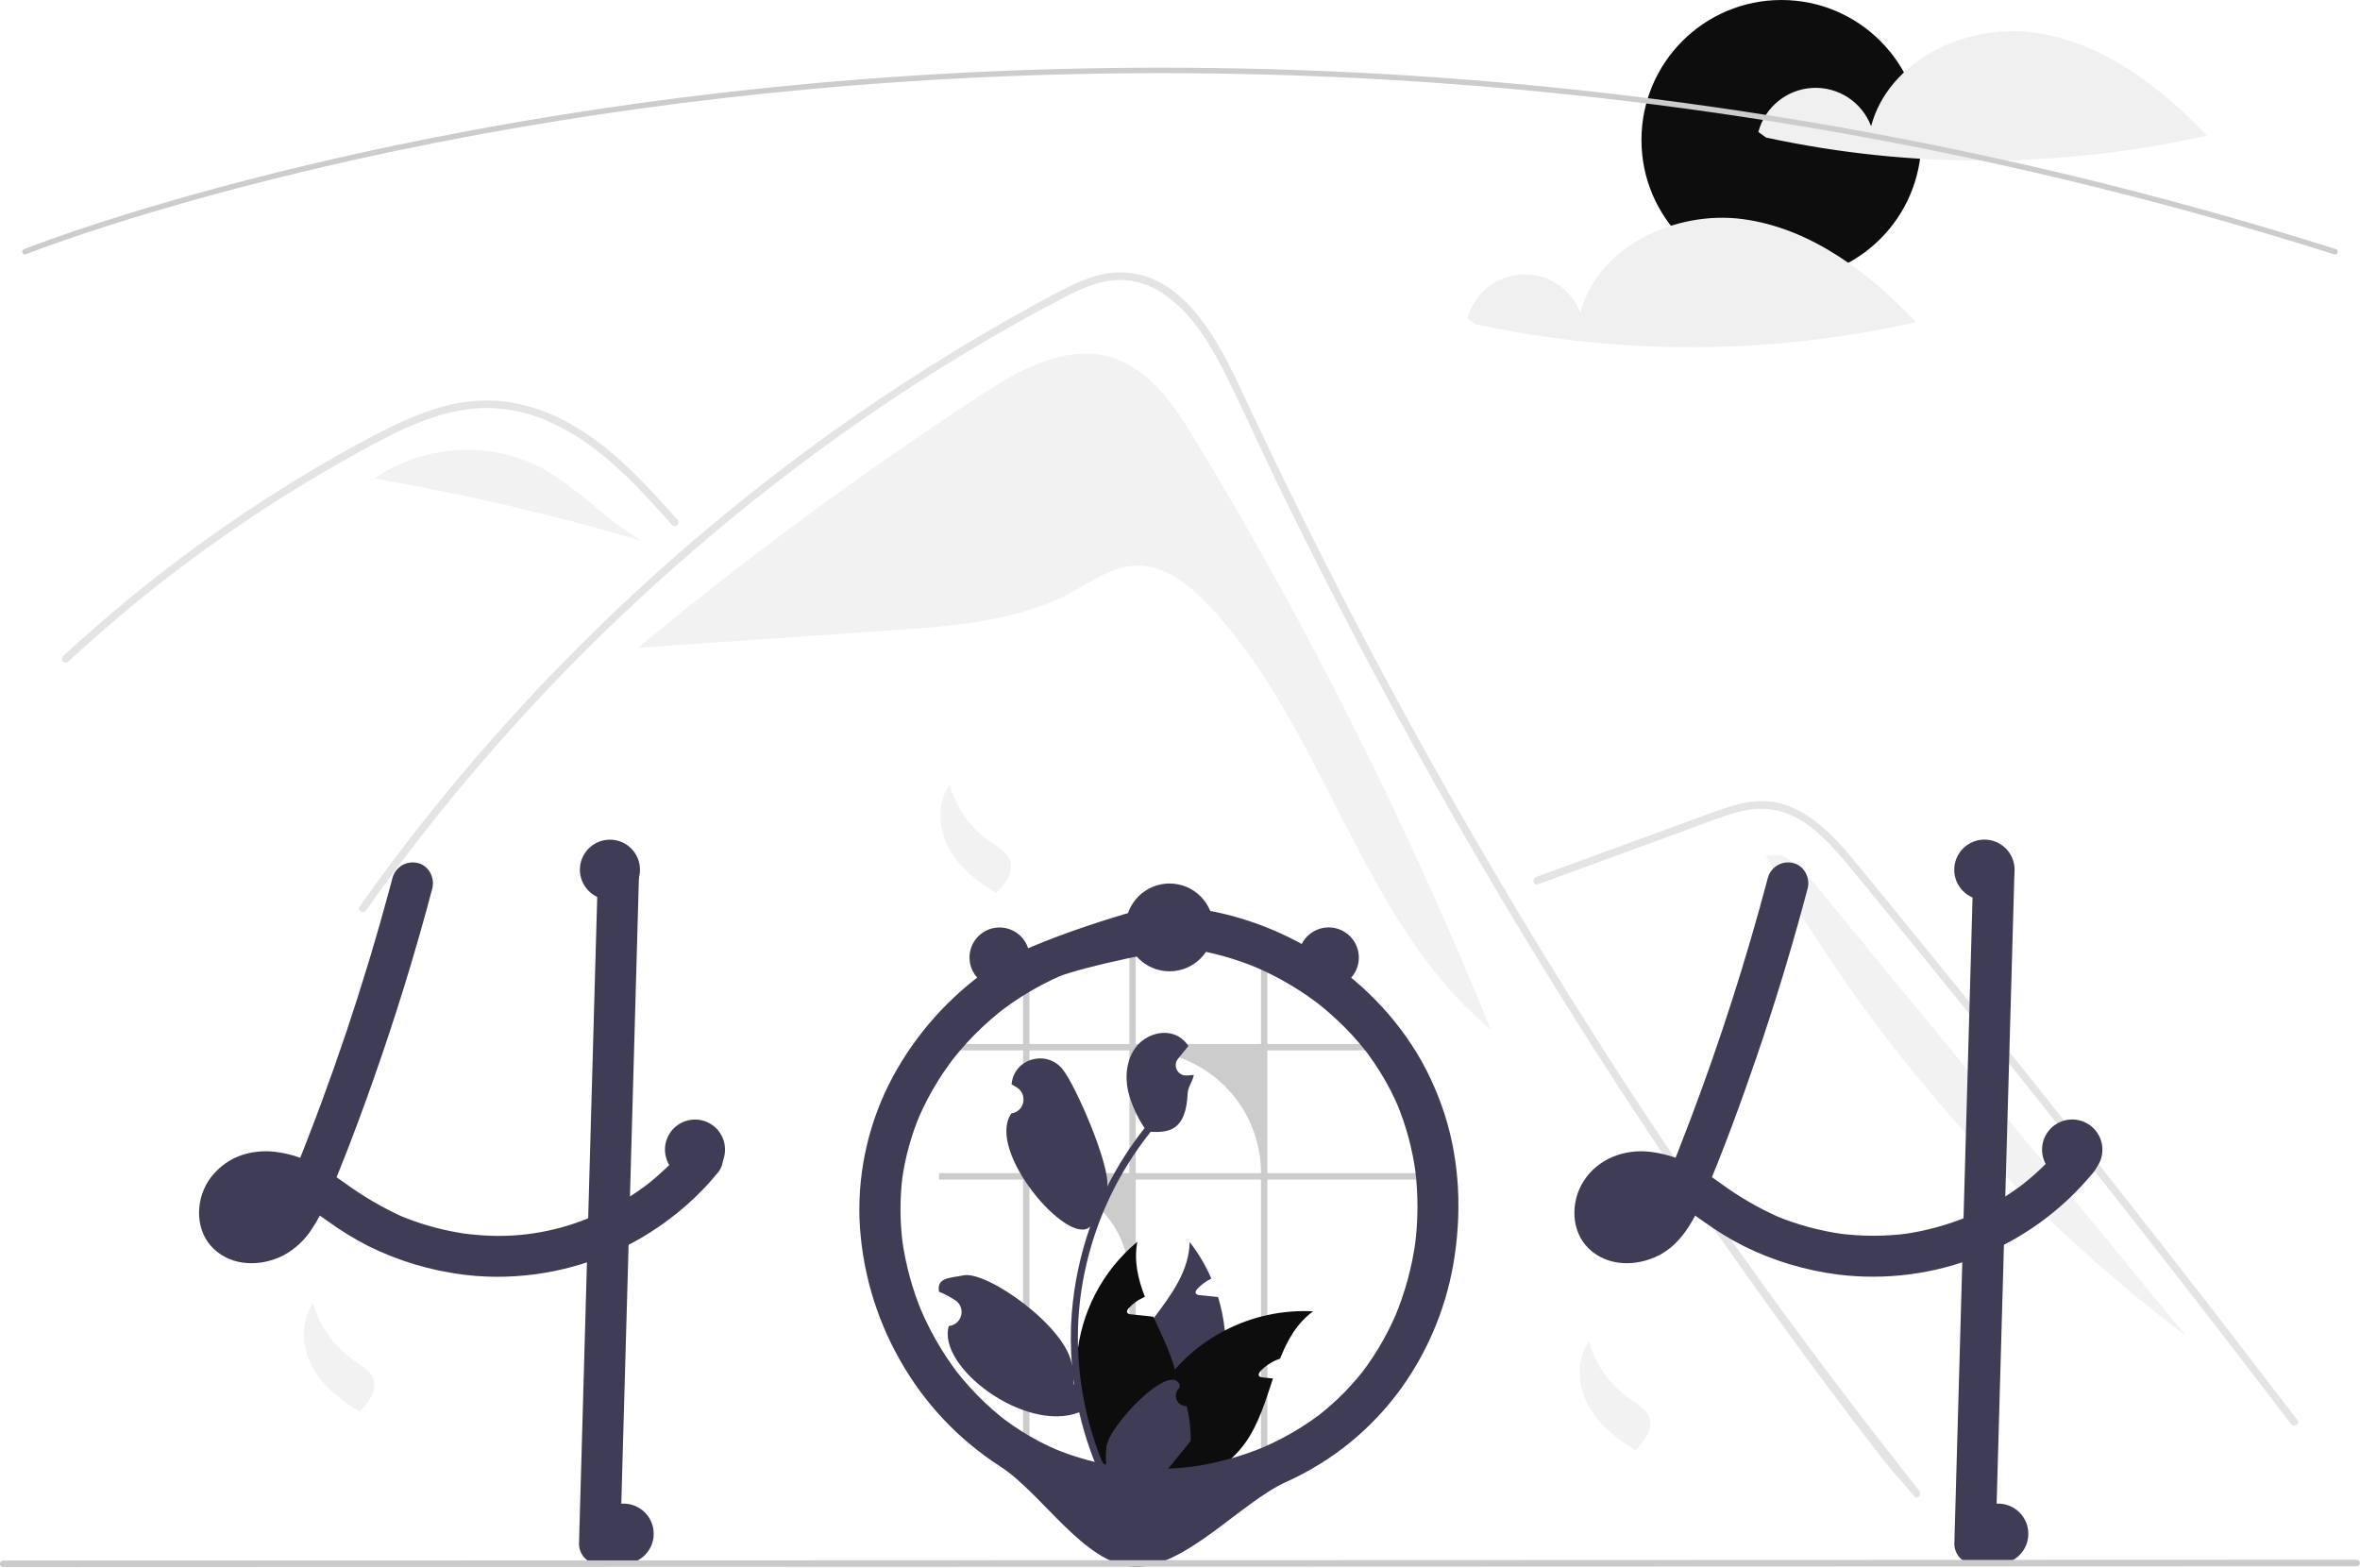
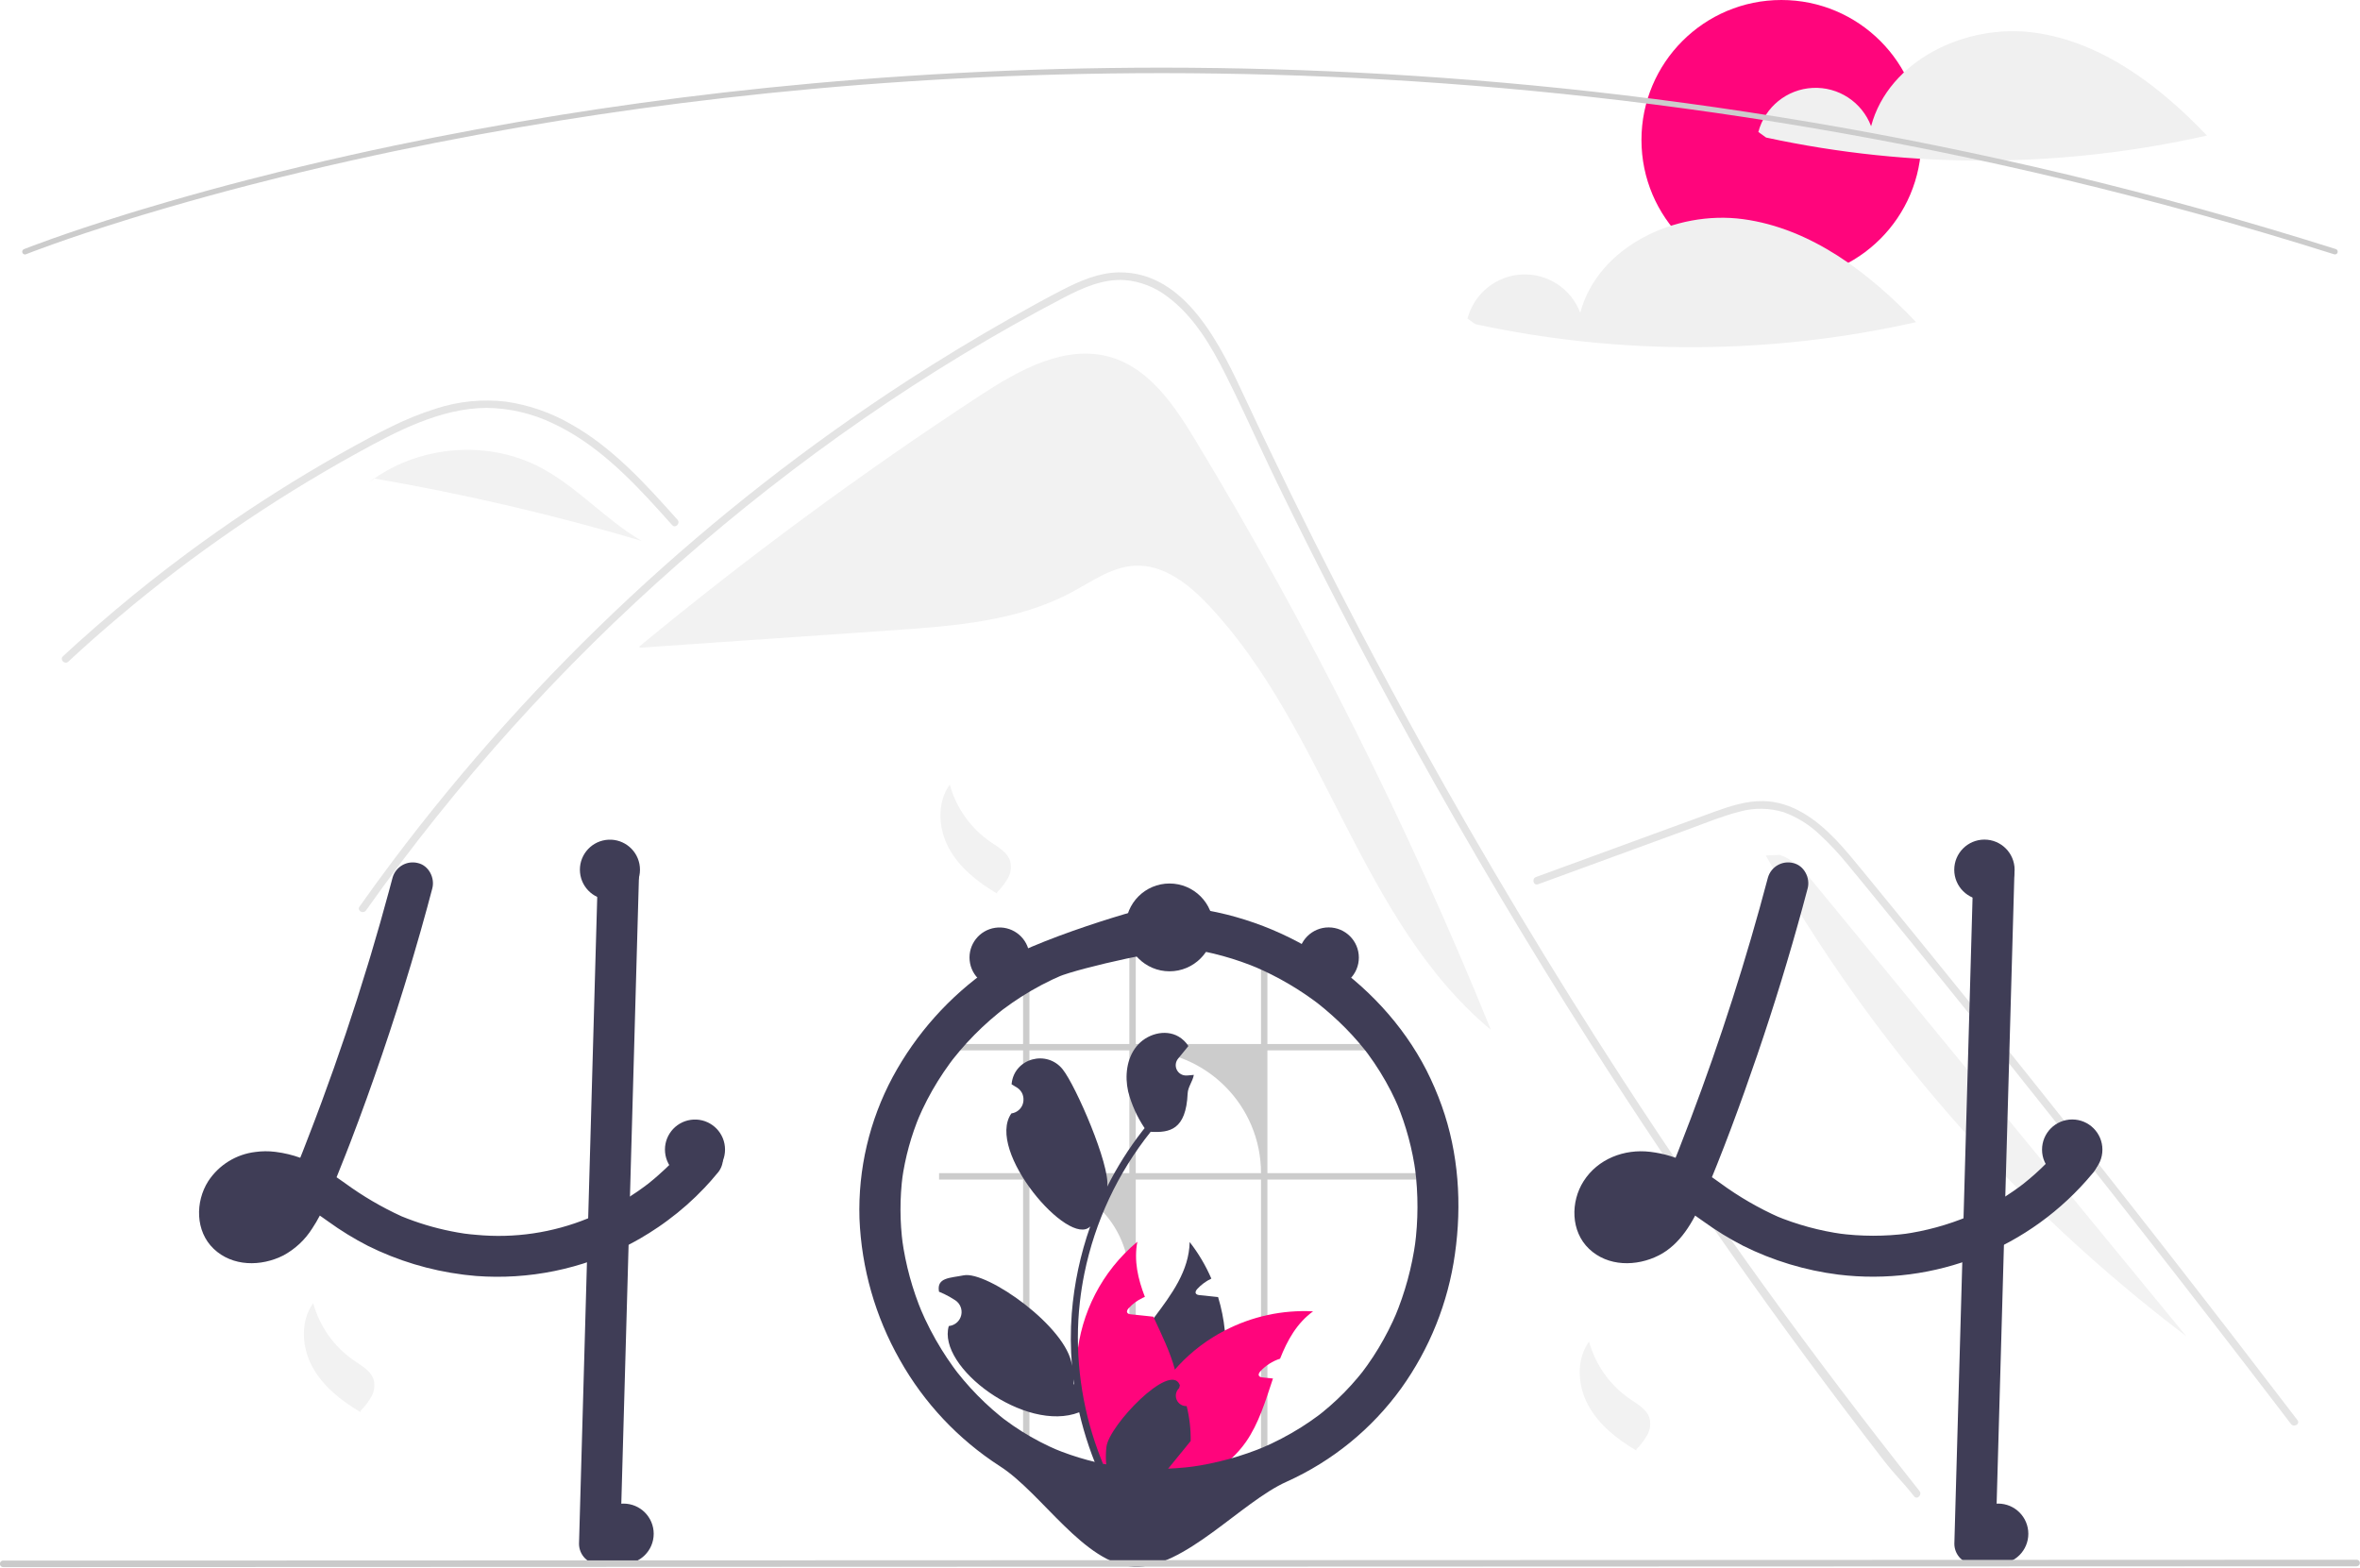
<svg xmlns="http://www.w3.org/2000/svg" data-name="Layer 1" width="860.131" height="571.148" viewBox="0 0 860.131 571.148">
  <path d="M605.67,324.953c-7.669-12.684-16.757-26.228-30.99-30.37-16.482-4.796-33.413,4.732-47.775,14.135a1392.157,1392.157,0,0,0-123.893,91.283l.043.492q46.226-3.188,92.451-6.376c22.265-1.535,45.296-3.283,64.972-13.816,7.467-3.997,14.745-9.336,23.206-9.708,10.512-.462,19.677,6.879,26.88,14.549,42.607,45.371,54.937,114.754,102.738,154.616A1516.995,1516.995,0,0,0,605.67,324.953Z" transform="translate(-169.9343 -164.426)" fill="#f2f2f2" />
  <path d="M867.571,709.781c-4.712-5.95-6.637-7.343-11.285-13.348q-56.764-73.416-106.708-151.792-33.924-53.23-64.483-108.504-14.549-26.278-28.3-52.969-10.67-20.695-20.865-41.638c-1.944-3.988-3.832-7.994-5.711-12.009-4.428-9.442-8.773-18.93-13.439-28.244-5.317-10.616-11.789-21.745-21.553-28.877a29.405,29.405,0,0,0-15.319-5.895c-7.948-.513-15.282,2.769-22.176,6.353-50.439,26.301-97.659,59.276-140.37,96.798A730.778,730.778,0,0,0,303.322,496.247c-1.008,1.439-3.392.064-2.374-1.384q6.009-8.498,12.257-16.813A734.817,734.817,0,0,1,500.805,303.064q18.248-11.826,37.183-22.542c6.362-3.603,12.752-7.16,19.251-10.497,6.371-3.273,13.137-6.215,20.416-6.325,24.77-.385,37.595,27.667,46.405,46.542q4.153,8.911,8.406,17.766,16.075,33.621,33.387,66.628,10.685,20.379,21.837,40.52,34.707,62.718,73.779,122.897c34.506,53.143,68.737,100.089,108.046,149.785C870.596,709.213,868.662,711.175,867.571,709.781Z" transform="translate(-169.9343 -164.426)" fill="#e4e4e4" />
  <path d="M414.916,355.804c-1.439-1.604-2.869-3.209-4.318-4.813-11.422-12.633-23.679-25.118-39.364-32.361a57.11,57.11,0,0,0-23.927-5.546c-8.562.028-16.932,2.273-24.843,5.418-3.74,1.494-7.398,3.19-11.001,4.996-4.116,2.072-8.159,4.281-12.183,6.509q-11.331,6.27-22.368,13.091-21.961,13.572-42.546,29.216-10.671,8.113-20.902,16.758-9.516,8.031-18.646,16.492c-1.302,1.201-3.245-.743-1.944-1.943,1.604-1.494,3.227-2.979,4.85-4.446q6.875-6.215,13.971-12.193,12.939-10.918,26.549-20.993,21.163-15.676,43.783-29.225,11.304-6.765,22.918-12.963c2.338-1.247,4.703-2.466,7.096-3.621a113.116,113.116,0,0,1,16.868-6.866,60.006,60.006,0,0,1,25.476-2.503,66.327,66.327,0,0,1,23.505,8.131c15.401,8.608,27.346,21.919,38.97,34.909C418.033,355.171,416.099,357.124,414.916,355.804Z" transform="translate(-169.9343 -164.426)" fill="#e4e4e4" />
  <path d="M730.477,486.711l36.905-13.498,18.323-6.702c5.968-2.183,11.921-4.667,18.09-6.23a28.539,28.539,0,0,1,16.374.209,37.738,37.738,0,0,1,12.771,7.917,103.64,103.64,0,0,1,10.475,11.186c3.989,4.794,7.92,9.639,11.868,14.467q24.441,29.891,48.563,60.041,24.121,30.15,47.92,60.556,23.857,30.48,47.385,61.216,2.882,3.765,5.76,7.534c1.06,1.388,3.449.02,2.375-1.388Q983.582,650.974,959.549,620.184q-24.092-30.864-48.516-61.466-24.424-30.601-49.179-60.937-6.167-7.558-12.354-15.099c-3.48-4.241-6.92-8.527-10.736-12.474-7.005-7.245-15.758-13.648-26.234-13.822-6.16-.102-12.121,1.852-17.844,3.923-6.17,2.232-12.325,4.506-18.486,6.759l-37.163,13.592-9.291,3.398c-1.649.603-.937,3.262.731,2.652Z" transform="translate(-169.9343 -164.426)" fill="#e4e4e4" />
  <path d="M366.377,334.526c-18.754-9.639-42.771-7.751-60.005,4.291a855.847,855.847,0,0,1,97.371,22.726C390.46,353.759,380.07,341.563,366.377,334.526Z" transform="translate(-169.9343 -164.426)" fill="#f2f2f2" />
  <path d="M306.188,338.784l-3.61,2.935c1.221-1.027,2.491-1.99,3.795-2.901C306.311,338.807,306.249,338.795,306.188,338.784Z" transform="translate(-169.9343 -164.426)" fill="#f2f2f2" />
  <path d="M831.549,486.846c-3.633-4.422-7.56-9.052-12.994-10.848l-5.073.2A575.436,575.436,0,0,0,966.749,651.418Q899.149,569.132,831.549,486.846Z" transform="translate(-169.9343 -164.426)" fill="#f2f2f2" />
  <path d="M516.084,450.367A37.481,37.481,0,0,0,531.015,471.325c2.82,1.92,6.157,3.762,7.122,7.035a8.379,8.379,0,0,1-.874,6.15,24.884,24.884,0,0,1-3.861,5.041l-.137.512c-6.998-4.147-13.656-9.393-17.522-16.551s-4.406-16.539.341-23.145" transform="translate(-169.9343 -164.426)" fill="#f2f2f2" />
  <path d="M749.084,653.367A37.481,37.481,0,0,0,764.015,674.325c2.82,1.92,6.157,3.762,7.122,7.035a8.379,8.379,0,0,1-.874,6.15,24.884,24.884,0,0,1-3.861,5.041l-.137.512c-6.998-4.147-13.656-9.393-17.522-16.551s-4.406-16.539.341-23.145" transform="translate(-169.9343 -164.426)" fill="#f2f2f2" />
  <path d="M284.084,639.367A37.481,37.481,0,0,0,299.015,660.325c2.82,1.92,6.157,3.762,7.122,7.035a8.379,8.379,0,0,1-.874,6.15,24.884,24.884,0,0,1-3.861,5.041l-.137.512c-6.998-4.147-13.656-9.393-17.522-16.551s-4.406-16.539.341-23.145" transform="translate(-169.9343 -164.426)" fill="#f2f2f2" />
-   <circle cx="649.249" cy="51" r="51" fill="#0d0d0d" />
+   <circle cx="649.249" cy="51" r="51" fill="#ff057c" />
  <path d="M911.219,176.296c-24.717-3.341-52.935,10.019-59.341,34.124a21.597,21.597,0,0,0-41.094,2.109l2.83,2.027a372.275,372.275,0,0,0,160.659-.726C957.079,195.76,935.935,179.637,911.219,176.296Z" transform="translate(-169.9343 -164.426)" fill="#f0f0f0" />
  <path d="M805.219,244.296c-24.717-3.341-52.935,10.019-59.341,34.124a21.597,21.597,0,0,0-41.094,2.109l2.83,2.027a372.275,372.275,0,0,0,160.659-.726C851.079,263.76,829.935,247.637,805.219,244.296Z" transform="translate(-169.9343 -164.426)" fill="#f0f0f0" />
  <path d="M1020.946,257.154a.982.982,0,0,1-.302-.047C756.237,173.489,523.199,184.424,374.264,208.321c-20.269,3.251-40.591,7.006-60.404,11.161-5.058,1.06-10.306,2.195-15.597,3.378-6.319,1.407-12.554,2.856-18.532,4.306q-3.873.917-7.595,1.849c-3.758.928-7.572,1.895-11.66,2.957-4.568,1.178-9.209,2.413-13.797,3.672a.442.442,0,0,1-.051.015l0.0.001c-5.183,1.415-10.338,2.871-15.323,4.325-2.698.779-5.304,1.548-7.799,2.307-.279.077-.526.151-.776.228l-.536.163c-.311.095-.617.188-.924.275l-.02.006 0.0.001-.812.252c-.968.293-1.912.579-2.841.864-24.545,7.566-38.038,12.949-38.171,13.002a1,1,0,1,1-.744-1.856c.134-.053,13.693-5.463,38.328-13.058.932-.286,1.879-.572,2.85-.866l.754-.234c.026-.01.052-.018.078-.025.305-.087.61-.18.919-.273l.537-.163c.268-.081.531-.161.801-.235,2.479-.754,5.093-1.524,7.798-2.307,4.987-1.455,10.147-2.911,15.334-4.328.016-.006.033-.01.049-.015v-.001c4.604-1.263,9.263-2.503,13.845-3.685,4.094-1.063,7.915-2.032,11.68-2.962q3.738-.93,7.609-1.853c5.985-1.451,12.233-2.902,18.563-4.312,5.299-1.184,10.556-2.322,15.622-3.383,19.843-4.162,40.198-7.923,60.497-11.179C523.096,182.415,756.467,171.463,1021.246,255.201a1.0 1,0,0,1-.301,1.953Z" transform="translate(-169.9343 -164.426)" fill="#ccc" />
  <path d="M432.923,584.266a6.729,6.729,0,0,0-1.7-2.67,6.43,6.43,0,0,0-.92-.71c-2.61-1.74-6.51-2.13-8.99,0a5.81,5.81,0,0,0-.69.71q-1.11,1.365-2.28,2.67c-1.28,1.46-2.59,2.87-3.96,4.24-.39.38-.78.77-1.18,1.15-.23.23-.46.45-.69.67-.88.84-1.78,1.65-2.69,2.45-.48.43-.96.85-1.45,1.26-.73.61-1.46,1.22-2.2,1.81-.07.05-.14.1-.21.16-.02.01-.03.03-.05.04-.01,0-.02,0-.03.02a.179.179,0,0,0-.07.05c-.22.15-.37.25-.48.34.04-.02.08-.05.12-.07-.18.14-.37.28-.55.42-1.75,1.29-3.54,2.53-5.37,3.69a99.21,99.21,0,0,1-14.22,7.55c-.33.13-.67.27-1.01.4a85.97,85.97,0,0,1-40.85,6.02q-2.13-.165-4.26-.45c-1.64-.24-3.27-.53-4.89-.86a97.932,97.932,0,0,1-18.02-5.44,118.652,118.652,0,0,1-20.66-12.12c-1-.71-2.01-1.42-3.02-2.11,1.15-2.82,2.28-5.64,3.38-8.48.55-1.37,1.08-2.74,1.6-4.12,4.09-10.63,7.93-21.36,11.61-32.13q5.58-16.365,10.53-32.92.51-1.68.99-3.36,2.595-8.745,4.98-17.53c.15-.57.31-1.13.45-1.7q.69-2.52,1.35-5.04c1-3.79-1.26-8.32-5.24-9.23a7.634,7.634,0,0,0-9.22,5.24c-.43,1.62-.86,3.23-1.3,4.85q-3.165,11.745-6.66,23.41-.51,1.68-1.02,3.36-7.71,25.41-16.93,50.31-1.11,3.015-2.25,6.01c-.37.98-.74,1.96-1.12,2.94-.73,1.93-1.48,3.86-2.23,5.79-.43,1.13-.87,2.26-1.31,3.38-.29.71-.57,1.42-.85,2.12a41.809,41.809,0,0,0-8.81-2.12l-.48-.06a27.397,27.397,0,0,0-7.01.06,23.914,23.914,0,0,0-17.24,10.66c-4.77,7.51-4.71,18.25,1.98,24.63,6.89,6.57,17.32,6.52,25.43,2.41a28.351,28.351,0,0,0,10.52-9.86,50.569,50.569,0,0,0,2.74-4.65c.21.14.42.28.63.43.8.56,1.6,1.13,2.39,1.69a111.738,111.738,0,0,0,14.51,8.91,108.359,108.359,0,0,0,34.62,10.47c.27.03.53.07.8.1,1.33.17,2.67.3,4.01.41a103.782,103.782,0,0,0,55.58-11.36q2.175-1.125,4.31-2.36,3.315-1.92,6.48-4.08c1.15-.78,2.27-1.57,3.38-2.4a101.042,101.042,0,0,0,13.51-11.95q2.355-2.475,4.51-5.11a8.061,8.061,0,0,0,2.2-5.3A7.564,7.564,0,0,0,432.923,584.266Zm-165.59,23.82c.21-.15.42-.31.62-.47C267.893,607.766,267.603,607.936,267.333,608.086Zm3.21-3.23c-.23.26-.44.52-.67.78a23.366,23.366,0,0,1-2.25,2.2c-.11.1-.23.2-.35.29a.01.01,0,0,0-.01.01,3.804,3.804,0,0,0-.42.22q-.645.39-1.32.72a17.005,17.005,0,0,1-2.71.75,16.799,16.799,0,0,1-2.13.02h-.02a14.823,14.823,0,0,1-1.45-.4c-.24-.12-.47-.26-.7-.4-.09-.08-.17-.16-.22-.21a2.44,2.44,0,0,1-.27-.29.01.01,0,0,0-.01-.01c-.11-.2-.23-.4-.34-.6a.031.031,0,0,1-.01-.02c-.08-.25-.15-.51-.21-.77a12.511,12.511,0,0,1,.01-1.37,13.467,13.467,0,0,1,.54-1.88,11.068,11.068,0,0,1,.69-1.26c.02-.04.12-.2.23-.38.01-.01.01-.01.01-.02.15-.17.3-.35.46-.51.27-.3.56-.56.85-.83a18.022,18.022,0,0,1,1.75-1.01,19.481,19.481,0,0,1,2.93-.79,24.989,24.989,0,0,1,4.41.04,30.301,30.301,0,0,1,4.1,1.01,36.945,36.945,0,0,1-2.77,4.54C270.623,604.746,270.583,604.806,270.543,604.856Zm-11.12-3.29a2.18,2.18,0,0,1-.31.39A1.409,1.409,0,0,1,259.423,601.566Z" transform="translate(-169.9343 -164.426)" fill="#3f3d56" />
  <path d="M402.863,482.136q-.135,4.71-.27,9.42-.285,10.455-.59,20.92-.315,11.775-.66,23.54-.165,6.075-.34,12.15-.465,16.365-.92,32.72c-.03,1.13-.07,2.25-.1,3.38q-.225,8.115-.45,16.23-.255,8.805-.5,17.61-.18,6.6-.37,13.21-1.35,47.895-2.7,95.79a7.648,7.648,0,0,1-7.5,7.5,7.561,7.561,0,0,1-7.5-7.5q.75-26.94,1.52-53.88.675-24.36,1.37-48.72.225-8.025.45-16.06.345-12.09.68-24.18c.03-1.13.07-2.25.1-3.38.02-.99.05-1.97.08-2.96q.66-23.475,1.32-46.96.27-9.24.52-18.49.3-10.545.6-21.08c.09-3.09.17-6.17.26-9.26a7.648,7.648,0,0,1,7.5-7.5A7.561,7.561,0,0,1,402.863,482.136Z" transform="translate(-169.9343 -164.426)" fill="#3f3d56" />
  <path d="M814.291,484.217a893.238,893.238,0,0,1-28.161,87.941c-3.007,7.946-6.083,15.877-9.371,23.712l.756-1.792a54.583,54.583,0,0,1-5.59,10.612q-.229.321-.467.636,1.166-1.49.443-.589c-.254.301-.505.602-.768.895a23.664,23.664,0,0,1-2.249,2.203q-.301.258-.612.504l.938-.729c-.109.257-.873.597-1.111.743a18.254,18.254,0,0,1-2.405,1.219l1.792-.756a19.086,19.086,0,0,1-4.231,1.161l1.994-.268a17.021,17.021,0,0,1-4.298.046l1.994.268a14.002,14.002,0,0,1-3.405-.917l1.792.756a12.012,12.012,0,0,1-1.679-.896c-.271-.177-1.105-.809-.015.025,1.133.866.146.074-.088-.156-.194-.192-.37-.4-.56-.595-.882-.905.996,1.557.397.499a18.182,18.182,0,0,1-.878-1.637l.756,1.792a11.925,11.925,0,0,1-.728-2.651l.268,1.994a13.651,13.651,0,0,1-.003-3.405l-.268,1.994a15.964,15.964,0,0,1,.995-3.68l-.756,1.792a16.729,16.729,0,0,1,1.178-2.298,6.729,6.729,0,0,1,.729-1.071c.049.016-1.269,1.513-.569.757.183-.198.354-.406.539-.602.296-.314.614-.601.926-.898,1.045-.994-1.462.966-.257.179a19.049,19.049,0,0,1,2.749-1.499l-1.792.756a20.311,20.311,0,0,1,4.995-1.34l-1.994.268a25.628,25.628,0,0,1,6.461.076l-1.994-.268a33.211,33.211,0,0,1,7.892,2.22l-1.792-.756c5.39,2.314,10.163,5.749,14.928,9.118a111.95,111.95,0,0,0,14.506,8.906,108.388,108.388,0,0,0,34.622,10.474,103.933,103.933,0,0,0,92.586-36.752,8.078,8.078,0,0,0,2.197-5.303,7.632,7.632,0,0,0-2.197-5.303c-2.752-2.526-7.949-3.239-10.607,0a95.636,95.636,0,0,1-8.107,8.727q-2.017,1.914-4.142,3.71-1.214,1.026-2.461,2.011c-.393.311-1.619,1.138.263-.197-.431.306-.845.64-1.271.955a99.269,99.269,0,0,1-20.332,11.565l1.792-.756a96.836,96.836,0,0,1-24.171,6.622l1.994-.268a97.643,97.643,0,0,1-25.754-.038l1.994.268a99.8,99.8,0,0,1-24.857-6.77l1.792.756a116.025,116.025,0,0,1-21.736-12.591,86.877,86.877,0,0,0-11.113-6.994,42.824,42.824,0,0,0-14.438-4.389c-9.439-1.111-19.057,2.566-24.246,10.72-4.776,7.505-4.714,18.244,1.974,24.625,6.888,6.572,17.318,6.517,25.436,2.406,7.817-3.959,12.513-12.185,15.815-19.942,7.431-17.455,14.01-35.314,20.14-53.263q9.097-26.637,16.499-53.813.917-3.366,1.807-6.739c1.001-3.789-1.261-8.32-5.238-9.226a7.633,7.633,0,0,0-9.226,5.238Z" transform="translate(-169.9343 -164.426)" fill="#3f3d56" />
  <path d="M889.124,482.136l-2.7,95.793-2.685,95.294-1.518,53.884a7.565,7.565,0,0,0,7.5,7.5,7.649,7.649,0,0,0,7.5-7.5l2.7-95.793,2.685-95.294,1.518-53.884a7.565,7.565,0,0,0-7.5-7.5,7.649,7.649,0,0,0-7.5,7.5Z" transform="translate(-169.9343 -164.426)" fill="#3f3d56" />
  <path d="M629.526,700.361h2.329V594.319h54.329v-2.323H631.855V547.252H673.81q-.923-1.173-1.899-2.317H631.855V515.382c-.77-.328-1.547-.645-2.329-.944V544.935h-45.652V507.07c-.782.036-1.553.09-2.329.155v37.71h-36.42V516.684c-.782.346-1.553.711-2.317,1.093V544.935h-30.616v2.317h30.616v44.744h-30.616v2.323h30.616V700.361h2.317V594.319a36.413,36.413,0,0,1,36.42,36.42v69.622h2.329V594.319h45.652Zm-84.401-108.365V547.252h36.42v44.744Zm38.749,0V547.252h.914a44.741,44.741,0,0,1,44.738,44.744Z" transform="translate(-169.9343 -164.426)" opacity="0.2" />
  <path d="M615.303,668.566a63.059,63.059,0,0,1-20.05,33.7c-.74.64-1.48,1.26-2.25,1.87q-2.805.255-5.57.52c-1.53.14-3.04.29-4.54.43l-.27.03-.19-1.64-.76-6.64a37.623,37.623,0,0,1-3.3-32.44c2.64-7.12,7.42-13.41,12.12-19.65,6.49-8.62,12.8-17.14,13.03-27.65a60.544,60.544,0,0,1,7.9,13.33,16.432,16.432,0,0,0-5.12,3.77c-.41.45-.82,1.08-.54,1.62.24.46.84.57,1.36.63,1.25.13,2.51.26,3.76.39,1,.11,2,.21,3,.32a63.99,63.99,0,0,1,2.45,12.18A61.189,61.189,0,0,1,615.303,668.566Z" transform="translate(-169.9343 -164.426)" fill="#3f3d56" />
-   <path d="M648.503,642.356c-5.9,4.29-9.35,10.46-12.03,17.26a16.628,16.628,0,0,0-7.17,4.58c-.41.45-.82,1.08-.54,1.62.24.46.84.57,1.36.63,1.25.13,2.51.26,3.76.39-2.68,8.04-5.14,16.36-9.88,23.15a36.989,36.989,0,0,1-12.03,10.91,38.492,38.492,0,0,1-4.02,1.99q-7.62.585-14.95,1.25-2.805.255-5.57.52c-1.53.14-3.04.29-4.54.43q-.015-.825,0-1.65a63.304,63.304,0,0,1,15.25-39.86c.45-.52.91-1.03,1.38-1.54a61.792,61.792,0,0,1,16.81-12.7A62.654,62.654,0,0,1,648.503,642.356Z" transform="translate(-169.9343 -164.426)" fill="#0d0d0d" />
-   <path d="M589.163,699.526l-1.15,3.4-.58,1.73c-1.53.14-3.04.29-4.54.43l-.27.03c-1.66.17-3.31.34-4.96.51-.43-.5-.86-1.01-1.28-1.53a62.03,62.03,0,0,1,8.07-87.11c-1.32,6.91.22,13.53,2.75,20.1-.27.11-.53.22-.78.34a16.432,16.432,0,0,0-5.12,3.77c-.41.45-.82,1.08-.54,1.62.24.46.84.57,1.36.63,1.25.13,2.51.26,3.76.39,1,.11,2,.21,3,.32q.705.075,1.41.15c.07.15.13.29.2.44,2.85,6.18,5.92,12.39,7.65,18.83a43.666,43.666,0,0,1,1.02,4.91A37.604,37.604,0,0,1,589.163,699.526Z" transform="translate(-169.9343 -164.426)" fill="#0d0d0d" />
+   <path d="M648.503,642.356c-5.9,4.29-9.35,10.46-12.03,17.26a16.628,16.628,0,0,0-7.17,4.58c-.41.45-.82,1.08-.54,1.62.24.46.84.57,1.36.63,1.25.13,2.51.26,3.76.39-2.68,8.04-5.14,16.36-9.88,23.15a36.989,36.989,0,0,1-12.03,10.91,38.492,38.492,0,0,1-4.02,1.99q-7.62.585-14.95,1.25-2.805.255-5.57.52c-1.53.14-3.04.29-4.54.43q-.015-.825,0-1.65a63.304,63.304,0,0,1,15.25-39.86c.45-.52.91-1.03,1.38-1.54a61.792,61.792,0,0,1,16.81-12.7A62.654,62.654,0,0,1,648.503,642.356Z" transform="translate(-169.9343 -164.426)" fill="#ff057c" />
+   <path d="M589.163,699.526l-1.15,3.4-.58,1.73c-1.53.14-3.04.29-4.54.43l-.27.03c-1.66.17-3.31.34-4.96.51-.43-.5-.86-1.01-1.28-1.53a62.03,62.03,0,0,1,8.07-87.11c-1.32,6.91.22,13.53,2.75,20.1-.27.11-.53.22-.78.34a16.432,16.432,0,0,0-5.12,3.77c-.41.45-.82,1.08-.54,1.62.24.46.84.57,1.36.63,1.25.13,2.51.26,3.76.39,1,.11,2,.21,3,.32q.705.075,1.41.15c.07.15.13.29.2.44,2.85,6.18,5.92,12.39,7.65,18.83a43.666,43.666,0,0,1,1.02,4.91A37.604,37.604,0,0,1,589.163,699.526Z" transform="translate(-169.9343 -164.426)" fill="#ff057c" />
  <path d="M689.821,554.487c-8.609-16.792-21.946-30.921-37.632-41.304a114.237,114.237,0,0,0-52.563-18.38q-3.69-.335-7.399-.393c-2.921-.044-46.866,12.632-61.587,22.982a114.295,114.295,0,0,0-35.333,39.527,102.5,102.5,0,0,0-12.126,51.633,113.564,113.564,0,0,0,14.703,51.476,110.475,110.475,0,0,0,36.444,38.746C549.667,708.561,565.074,734.51,583.183,735.426c18.246.923,39.054-23.555,55.695-30.987a104.425,104.425,0,0,0,41.726-34.005,110.25,110.25,0,0,0,19.599-48.948c2.574-18.083,1.374-36.733-4.801-54.016a111.86,111.86,0,0,0-5.58-12.983c-1.78-3.505-6.996-4.796-10.261-2.691a7.68,7.68,0,0,0-2.691,10.261q1.568,3.088,2.915,6.278l-.756-1.792a101.151,101.151,0,0,1,6.876,25.538l-.268-1.994a109.229,109.229,0,0,1-.066,28.683l.268-1.994a109.734,109.734,0,0,1-7.555,27.674l.756-1.792a104.212,104.212,0,0,1-6.672,13.098q-1.923,3.186-4.081,6.222c-.632.888-1.283,1.761-1.939,2.631-.856,1.136,1.167-1.483.282-.369-.151.19-.3.38-.452.569q-.681.852-1.382,1.688a93.613,93.613,0,0,1-10.176,10.384q-1.366,1.192-2.778,2.331c-.469.378-.932.773-1.421,1.125.019-.013,1.58-1.199.656-.511-.29.216-.579.436-.87.652q-2.91,2.156-5.974,4.092a103.485,103.485,0,0,1-14.756,7.713l1.792-.756a109.215,109.215,0,0,1-27.597,7.552l1.994-.268a108.154,108.154,0,0,1-28.589.051l1.994.268a99.835,99.835,0,0,1-25.095-6.784l1.792.756a93.643,93.643,0,0,1-13.416-6.991q-3.174-2-6.184-4.247c-.286-.214-.57-.43-.855-.645-.915-.691.658.51.67.518a19.169,19.169,0,0,1-1.535-1.225q-1.454-1.184-2.861-2.422a101.989,101.989,0,0,1-10.493-10.709q-1.213-1.434-2.374-2.911c-.335-.426-.947-1.29.404.529-.178-.239-.362-.474-.542-.712q-.647-.858-1.276-1.728-2.203-3.048-4.188-6.246a109.29,109.29,0,0,1-7.805-15.108l.756,1.792a106.588,106.588,0,0,1-7.34-26.837l.268,1.994a97.866,97.866,0,0,1-.048-25.636l-.268,1.994A94.673,94.673,0,0,1,505.276,570.55l-.756,1.792a101.557,101.557,0,0,1,7.195-13.856q2.066-3.323,4.378-6.485.525-.718,1.062-1.428c.324-.428,1.215-1.493-.305.388.149-.184.293-.374.439-.56q1.269-1.608,2.6-3.165A107.402,107.402,0,0,1,530.772,536.215q1.474-1.292,2.995-2.529.691-.562,1.391-1.113c.187-.147.376-.291.562-.439-1.997,1.59-.555.433-.102.093q3.134-2.348,6.435-4.461a103.644,103.644,0,0,1,15.387-8.108l-1.792.756c7.76-3.258,42.141-10.949,48.394-10.11l-1.994-.268A106.225,106.225,0,0,1,628.768,517.419l-1.792-.756a110.313,110.313,0,0,1,12.6,6.329q3.043,1.784,5.967,3.763,1.384.937,2.738,1.915.677.489,1.346.989c.248.185.494.373.741.558,1.039.779-1.431-1.128-.342-.267a110.843,110.843,0,0,1,10.368,9.253q2.401,2.445,4.637,5.045,1.147,1.334,2.246,2.708c.364.455,1.605,2.101.084.085.372.493.747.982,1.114,1.479a97.977,97.977,0,0,1,8.392,13.538c1.793,3.498,6.987,4.802,10.261,2.691A7.677,7.677,0,0,0,689.821,554.487Z" transform="translate(-169.9343 -164.426)" fill="#3f3d56" />
  <path d="M602.431,676.882a3.78,3.78,0,0,1-2.739-6.551c.095-.379.164-.651.259-1.03q-.051-.124-.103-.247c-3.48-8.298-25.685,14.833-26.645,22.632a30.029,30.029,0,0,0,.527,10.328A120.392,120.392,0,0,1,562.778,652.01a116.202,116.202,0,0,1,.721-12.963q.597-5.293,1.657-10.511a121.787,121.787,0,0,1,24.151-51.616c6.874.384,12.898-.663,13.48-13.985.103-2.37,1.861-4.422,2.248-6.756-.656.086-1.323.14-1.979.183-.204.011-.42.021-.624.032l-.077.003a3.745,3.745,0,0,1-3.076-6.101q.425-.523.851-1.046c.43-.538.871-1.065,1.302-1.603a1.865,1.865,0,0,0,.14-.161c.495-.613.99-1.216,1.485-1.829a10.829,10.829,0,0,0-3.55-3.432c-4.959-2.905-11.801-.893-15.384,3.593-3.593,4.486-4.271,10.779-3.023,16.384a43.398,43.398,0,0,0,6.003,13.383c-.269.344-.549.678-.818,1.022a122.574,122.574,0,0,0-12.794,20.268c1.016-7.939-11.412-36.608-16.218-42.681-5.773-7.294-17.611-4.111-18.628,5.136q-.015.134-.029.268,1.071.604,2.096,1.282a5.127,5.127,0,0,1-2.067,9.33l-.105.016c-9.556,13.644,21.077,49.155,28.745,41.181a125.11,125.11,0,0,0-6.734,31.693,118.664,118.664,0,0,0,.086,19.16l-.032-.226C558.902,648.154,529.674,627.514,521.139,629.233c-4.917.99-9.76.765-9.013,5.725q.018.119.036.237a34.442,34.442,0,0,1,3.862,1.861q1.071.604,2.096,1.282a5.127,5.127,0,0,1-2.067,9.33l-.105.016c-.075.011-.14.022-.215.032-4.35,14.966,27.907,39.12,47.518,31.435h.011a125.075,125.075,0,0,0,8.402,24.528H601.679c.108-.334.204-.678.301-1.011a34.102,34.102,0,0,1-8.305-.495c2.227-2.733,4.454-5.487,6.681-8.219a1.861,1.861,0,0,0,.14-.161c1.13-1.398,2.27-2.786,3.399-4.185l.001-.002a49.952,49.952,0,0,0-1.464-12.725Zm-34.371-67.613.016-.021-.016.043Zm-6.648,59.932-.258-.581c.011-.42.011-.839,0-1.269,0-.118-.021-.237-.021-.355.097.742.183,1.485.29,2.227Z" transform="translate(-169.9343 -164.426)" fill="#3f3d56" />
  <circle cx="95.249" cy="439" r="11" fill="#3f3d56" />
  <circle cx="227.249" cy="559" r="11" fill="#3f3d56" />
  <circle cx="728.249" cy="559" r="11" fill="#3f3d56" />
  <circle cx="755.249" cy="419" r="11" fill="#3f3d56" />
  <circle cx="723.249" cy="317" r="11" fill="#3f3d56" />
  <path d="M434.183,583.426a10.949,10.949,0,1,1-.21-2.16A10.992,10.992,0,0,1,434.183,583.426Z" transform="translate(-169.9343 -164.426)" fill="#3f3d56" />
  <circle cx="484.249" cy="349" r="11" fill="#3f3d56" />
  <path d="M545.183,513.426a10.949,10.949,0,1,1-.21-2.16A10.992,10.992,0,0,1,545.183,513.426Z" transform="translate(-169.9343 -164.426)" fill="#3f3d56" />
  <path d="M403.183,481.426a10.949,10.949,0,1,1-.21-2.16A10.992,10.992,0,0,1,403.183,481.426Z" transform="translate(-169.9343 -164.426)" fill="#3f3d56" />
  <circle cx="599.249" cy="443" r="11" fill="#3f3d56" />
  <circle cx="426.249" cy="338" r="16" fill="#3f3d56" />
  <path d="M1028.875,735.267l-857.75.307a1.191,1.191,0,1,1,0-2.381l857.75-.307a1.191,1.191,0,0,1,0,2.381Z" transform="translate(-169.9343 -164.426)" fill="#cacaca" />
</svg>
